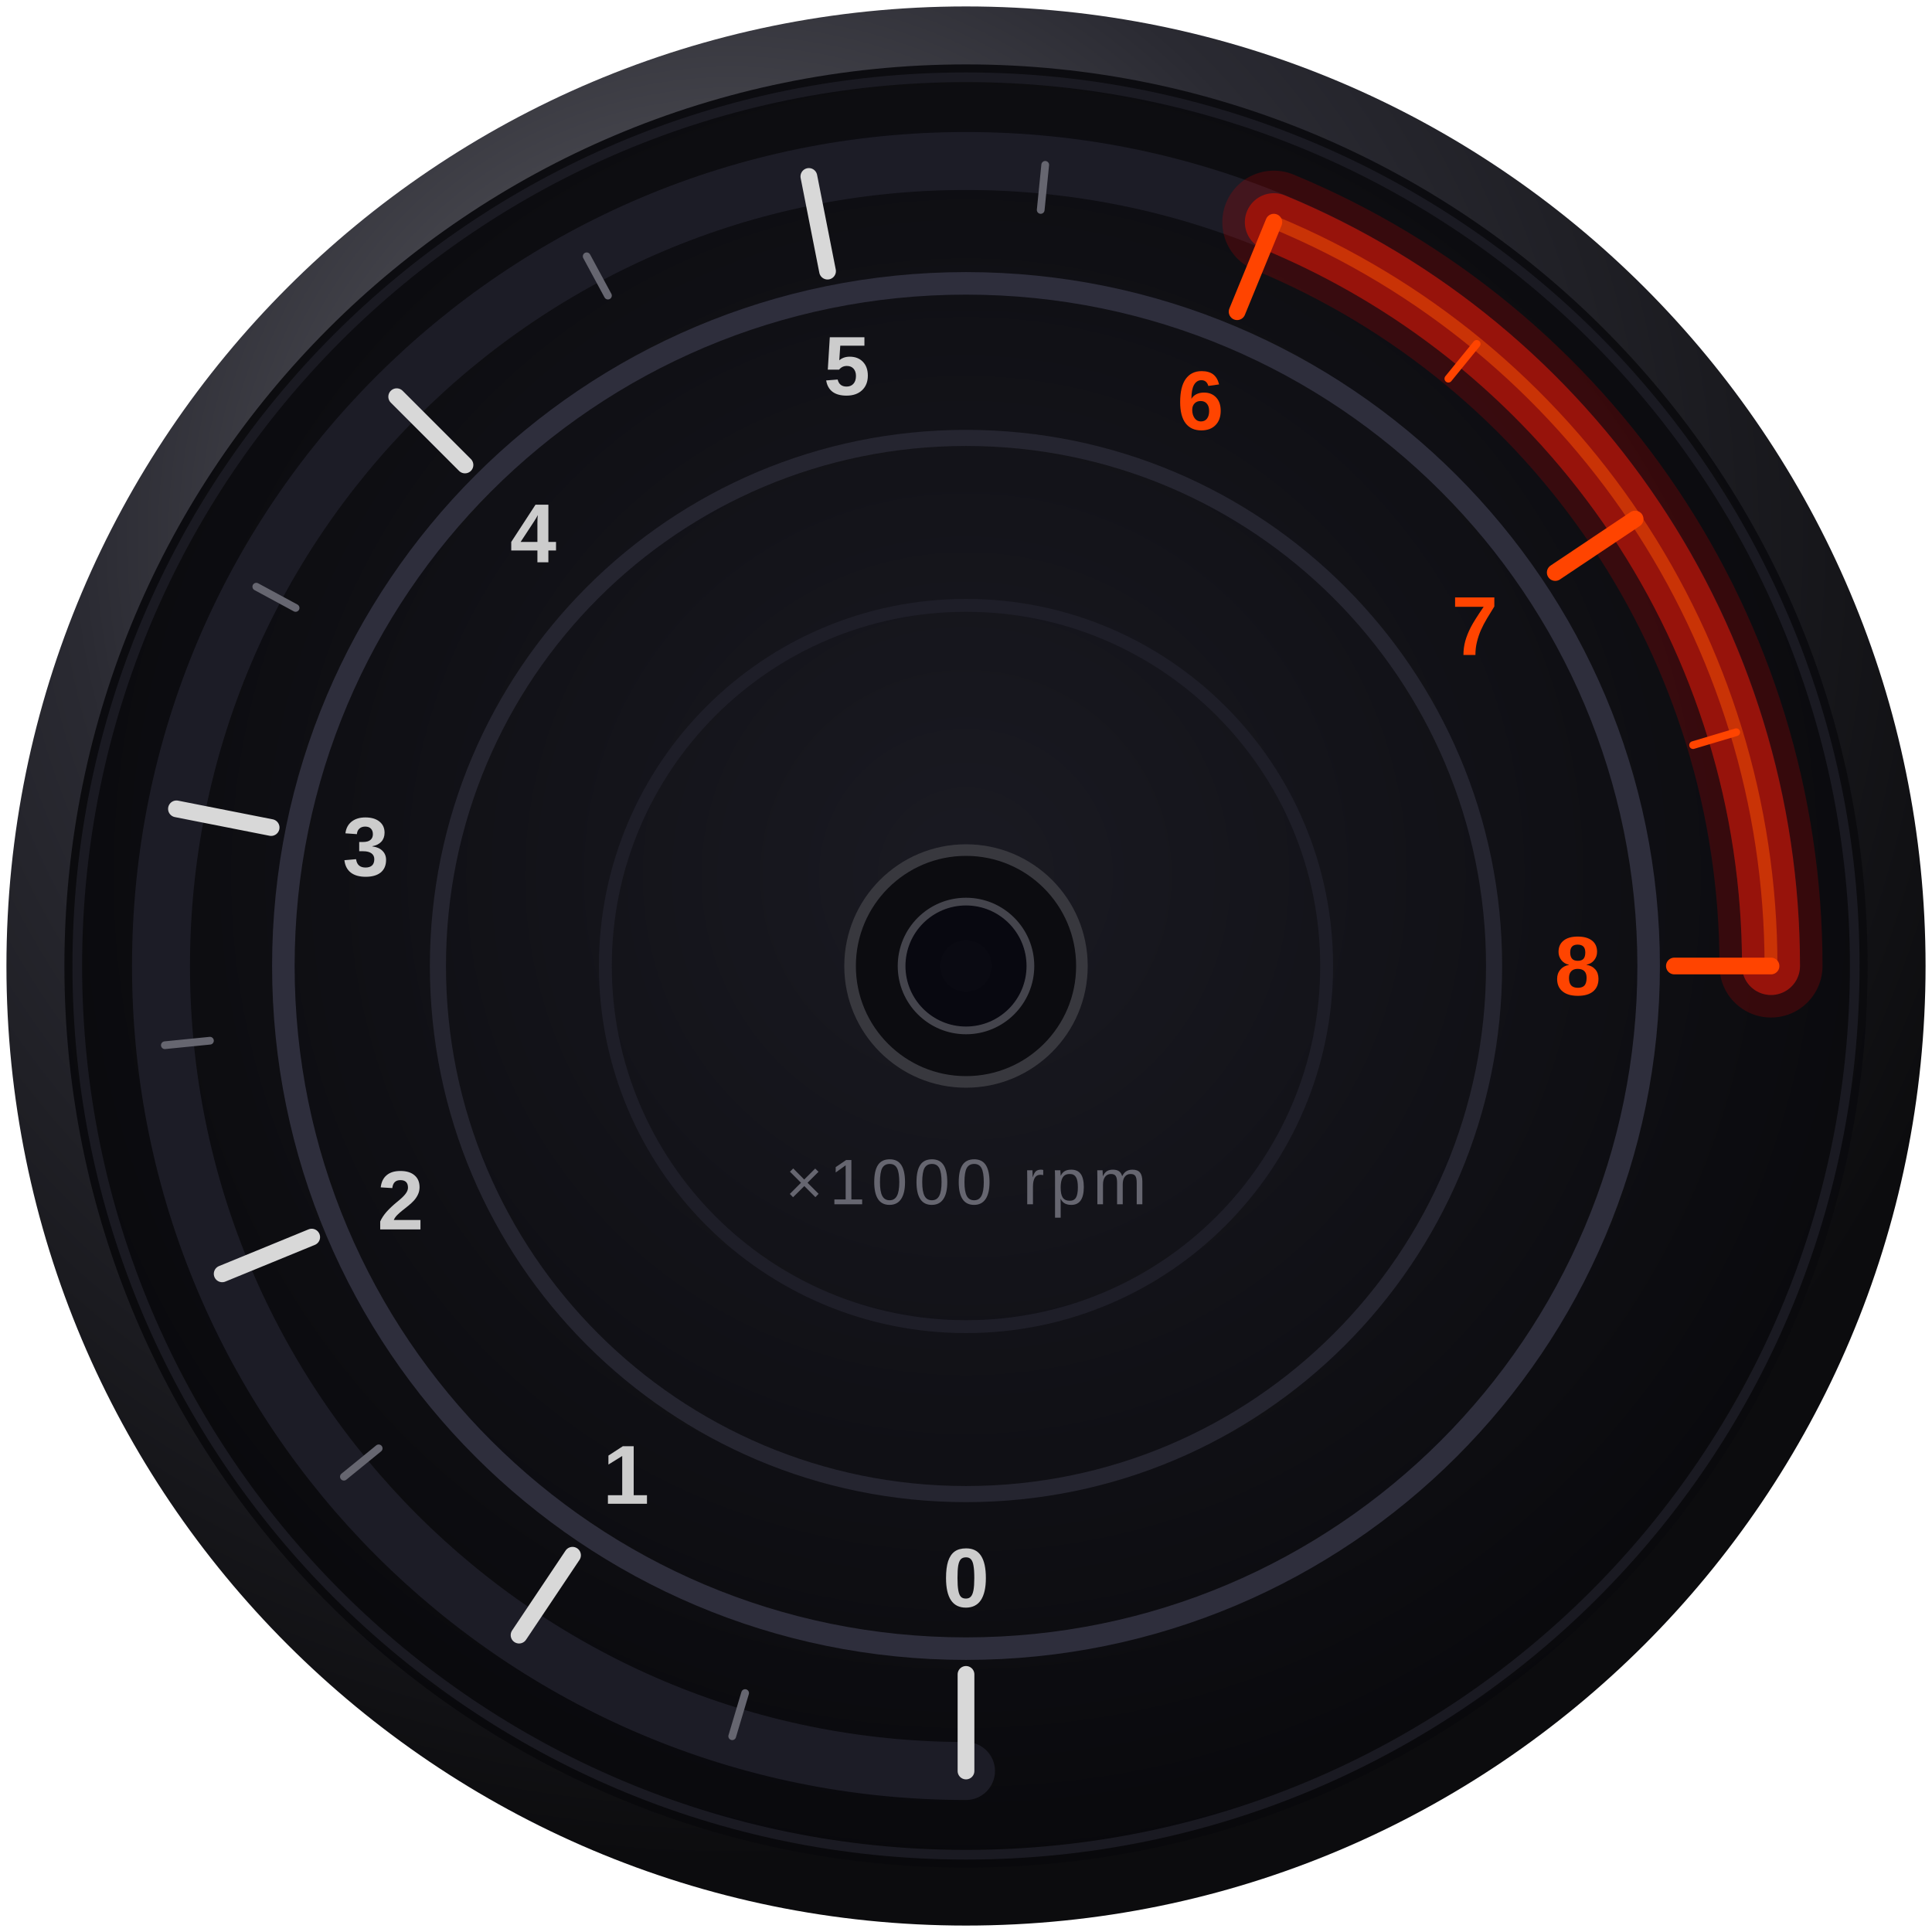
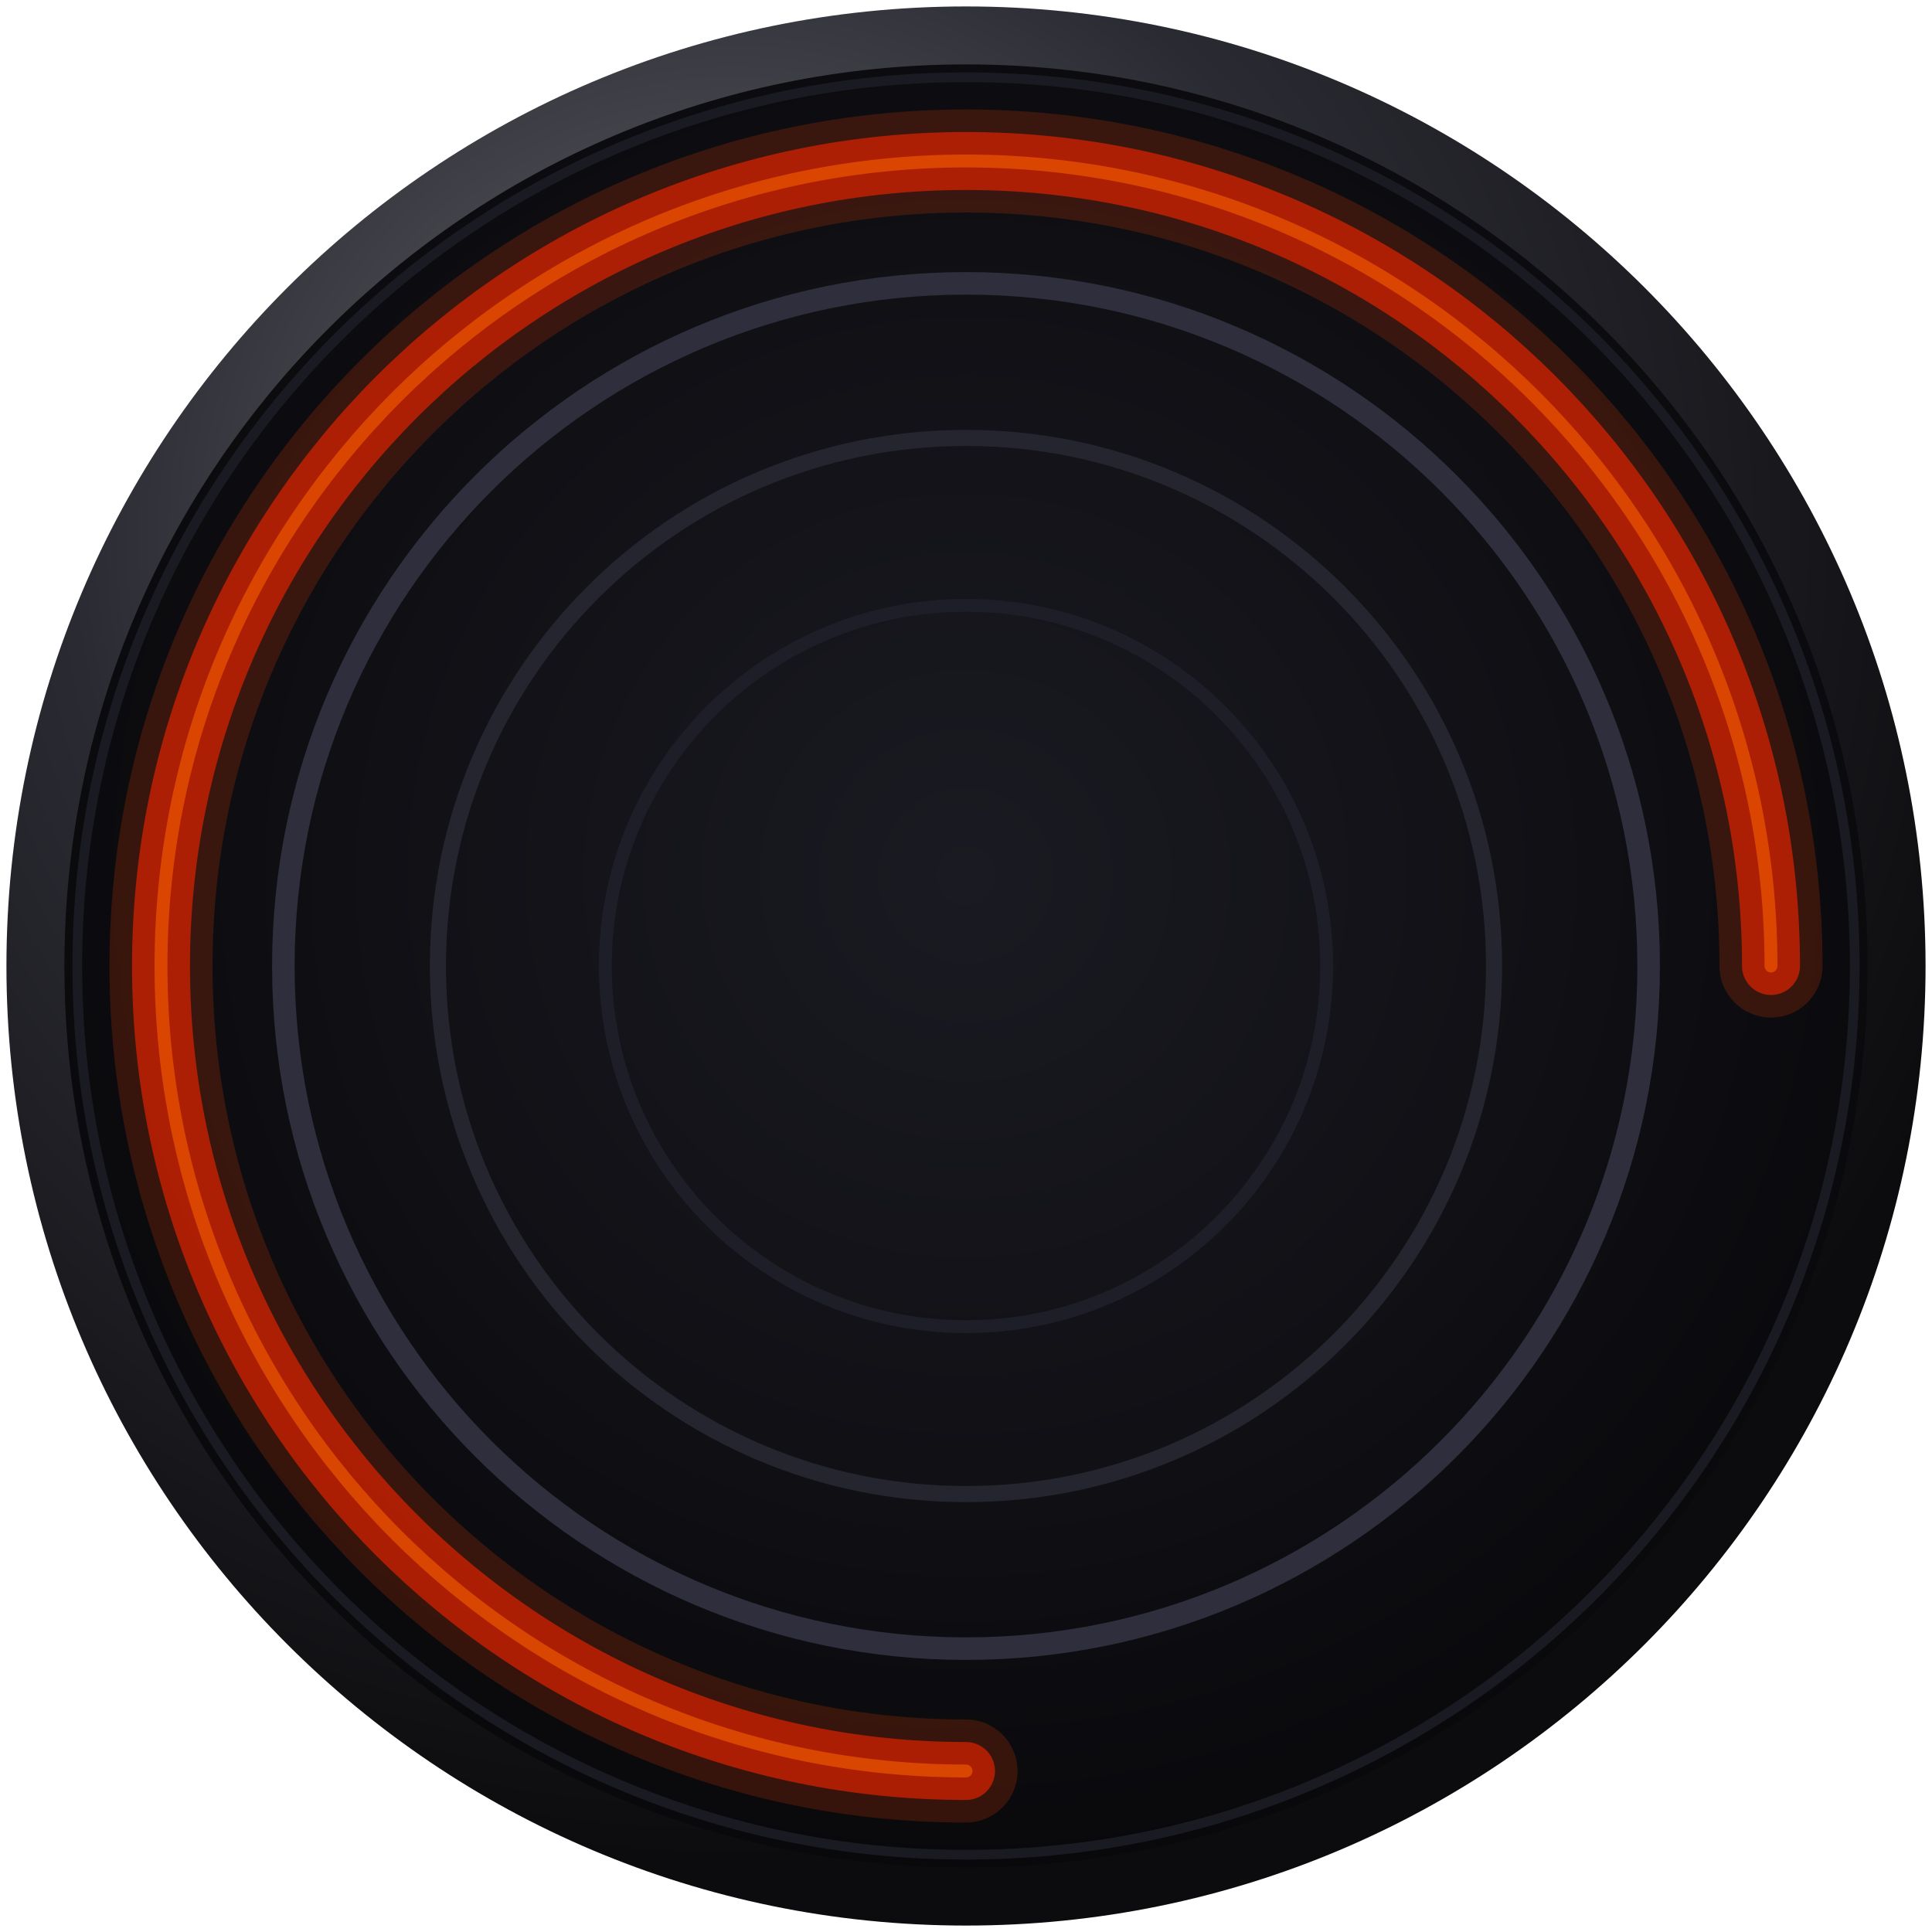
<svg xmlns="http://www.w3.org/2000/svg" width="300" height="300" viewBox="0 0 300 300">
  <defs>
    <radialGradient id="bgG" cx="50%" cy="45%" r="65%">
      <stop offset="0%" stop-color="#1a1a22" />
      <stop offset="100%" stop-color="#060608" />
    </radialGradient>
    <radialGradient id="bzG" cx="38%" cy="28%" r="68%">
      <stop offset="0%" stop-color="#6a6a70" />
      <stop offset="50%" stop-color="#2a2a32" />
      <stop offset="100%" stop-color="#0c0c0e" />
    </radialGradient>
  </defs>
  <circle cx="150" cy="150" r="149" fill="url(#bzG)" />
  <circle cx="150" cy="150" r="140" fill="url(#bgG)" />
  <circle cx="150" cy="150" r="138" fill="none" stroke="#1a1a22" stroke-width="1.5" />
  <circle cx="150" cy="150" r="106" fill="none" stroke="#2e2e3c" stroke-width="3.5" />
  <circle cx="150" cy="150" r="82" fill="none" stroke="#252530" stroke-width="2.5" />
  <circle cx="150" cy="150" r="56" fill="none" stroke="#1e1e28" stroke-width="2" />
-   <path d="M 150,275 A 125,125 0 1,1 275,150" fill="none" stroke="#1c1c26" stroke-width="9" stroke-linecap="round" />
-   <path d="M 197.8,34.5 A 125,125 0 0,1 275,150" fill="none" stroke="#cc0000" stroke-width="16" stroke-linecap="round" opacity="0.22" />
-   <path d="M 197.8,34.5 A 125,125 0 0,1 275,150" fill="none" stroke="#cc1100" stroke-width="9" stroke-linecap="round" opacity="0.62" />
-   <path d="M 197.8,34.5 A 125,125 0 0,1 275,150" fill="none" stroke="#ff5500" stroke-width="2" stroke-linecap="round" opacity="0.48" />
-   <line x1="150.0" y1="275.0" x2="150.0" y2="260.0" stroke="#d8d8d8" stroke-width="2.6" stroke-linecap="round" />
-   <line x1="80.6" y1="253.9" x2="88.9" y2="241.5" stroke="#d8d8d8" stroke-width="2.6" stroke-linecap="round" />
-   <line x1="34.5" y1="197.8" x2="48.4" y2="192.1" stroke="#d8d8d8" stroke-width="2.6" stroke-linecap="round" />
-   <line x1="27.4" y1="125.6" x2="42.1" y2="128.5" stroke="#d8d8d8" stroke-width="2.6" stroke-linecap="round" />
-   <line x1="61.6" y1="61.6" x2="72.2" y2="72.2" stroke="#d8d8d8" stroke-width="2.6" stroke-linecap="round" />
-   <line x1="125.6" y1="27.4" x2="128.5" y2="42.1" stroke="#d8d8d8" stroke-width="2.6" stroke-linecap="round" />
-   <line x1="197.8" y1="34.5" x2="192.1" y2="48.4" stroke="#ff4400" stroke-width="2.6" stroke-linecap="round" />
-   <line x1="253.9" y1="80.6" x2="241.5" y2="88.9" stroke="#ff4400" stroke-width="2.6" stroke-linecap="round" />
-   <line x1="275.0" y1="150.0" x2="260.0" y2="150.0" stroke="#ff4400" stroke-width="2.6" stroke-linecap="round" />
-   <line x1="113.7" y1="269.6" x2="115.7" y2="262.9" stroke="#666670" stroke-width="1.2" stroke-linecap="round" />
-   <line x1="53.4" y1="229.3" x2="58.8" y2="224.9" stroke="#666670" stroke-width="1.2" stroke-linecap="round" />
-   <line x1="25.6" y1="162.3" x2="32.6" y2="161.6" stroke="#666670" stroke-width="1.2" stroke-linecap="round" />
-   <line x1="39.8" y1="91.1" x2="45.9" y2="94.4" stroke="#666670" stroke-width="1.2" stroke-linecap="round" />
-   <line x1="91.1" y1="39.8" x2="94.4" y2="45.9" stroke="#666670" stroke-width="1.2" stroke-linecap="round" />
-   <line x1="162.3" y1="25.6" x2="161.6" y2="32.6" stroke="#666670" stroke-width="1.2" stroke-linecap="round" />
-   <line x1="229.3" y1="53.4" x2="224.9" y2="58.8" stroke="#ff4400" stroke-width="1.2" stroke-linecap="round" />
-   <line x1="269.6" y1="113.7" x2="262.9" y2="115.7" stroke="#ff4400" stroke-width="1.2" stroke-linecap="round" />
-   <text x="150.0" y="245.0" text-anchor="middle" dominant-baseline="central" fill="#cccccc" font-size="13" font-family="Arial,Helvetica,sans-serif" font-weight="bold">0</text>
-   <text x="97.2" y="229.0" text-anchor="middle" dominant-baseline="central" fill="#cccccc" font-size="13" font-family="Arial,Helvetica,sans-serif" font-weight="bold">1</text>
-   <text x="62.2" y="186.4" text-anchor="middle" dominant-baseline="central" fill="#cccccc" font-size="13" font-family="Arial,Helvetica,sans-serif" font-weight="bold">2</text>
-   <text x="56.8" y="131.5" text-anchor="middle" dominant-baseline="central" fill="#cccccc" font-size="13" font-family="Arial,Helvetica,sans-serif" font-weight="bold">3</text>
-   <text x="82.8" y="82.8" text-anchor="middle" dominant-baseline="central" fill="#cccccc" font-size="13" font-family="Arial,Helvetica,sans-serif" font-weight="bold">4</text>
-   <text x="131.5" y="56.8" text-anchor="middle" dominant-baseline="central" fill="#cccccc" font-size="13" font-family="Arial,Helvetica,sans-serif" font-weight="bold">5</text>
-   <text x="186.4" y="62.2" text-anchor="middle" dominant-baseline="central" fill="#ff4400" font-size="13" font-family="Arial,Helvetica,sans-serif" font-weight="bold">6</text>
-   <text x="229.0" y="97.2" text-anchor="middle" dominant-baseline="central" fill="#ff4400" font-size="13" font-family="Arial,Helvetica,sans-serif" font-weight="bold">7</text>
-   <text x="245.0" y="150.0" text-anchor="middle" dominant-baseline="central" fill="#ff4400" font-size="13" font-family="Arial,Helvetica,sans-serif" font-weight="bold">8</text>
-   <text x="150" y="187" text-anchor="middle" fill="#666670" font-size="10" font-family="Arial,Helvetica,sans-serif" letter-spacing="1">×1000 rpm</text>
-   <circle cx="150" cy="150" r="18" fill="#0c0c10" stroke="#38383e" stroke-width="1.8" />
-   <circle cx="150" cy="150" r="10" fill="#080810" stroke="#44444c" stroke-width="1.2" />
-   <circle cx="150" cy="150" r="4" fill="#0a0a12" />
+   <path d="M 150,275 A 125,125 0 1,1 275,150" fill="none" stroke="#ff4400" stroke-width="16" stroke-linecap="round" opacity="0.18" />
+   <path d="M 150,275 A 125,125 0 1,1 275,150" fill="none" stroke="#dd2200" stroke-width="9" stroke-linecap="round" opacity="0.70" />
+   <path d="M 150,275 A 125,125 0 1,1 275,150" fill="none" stroke="#ff6600" stroke-width="2" stroke-linecap="round" opacity="0.55" />
</svg>
